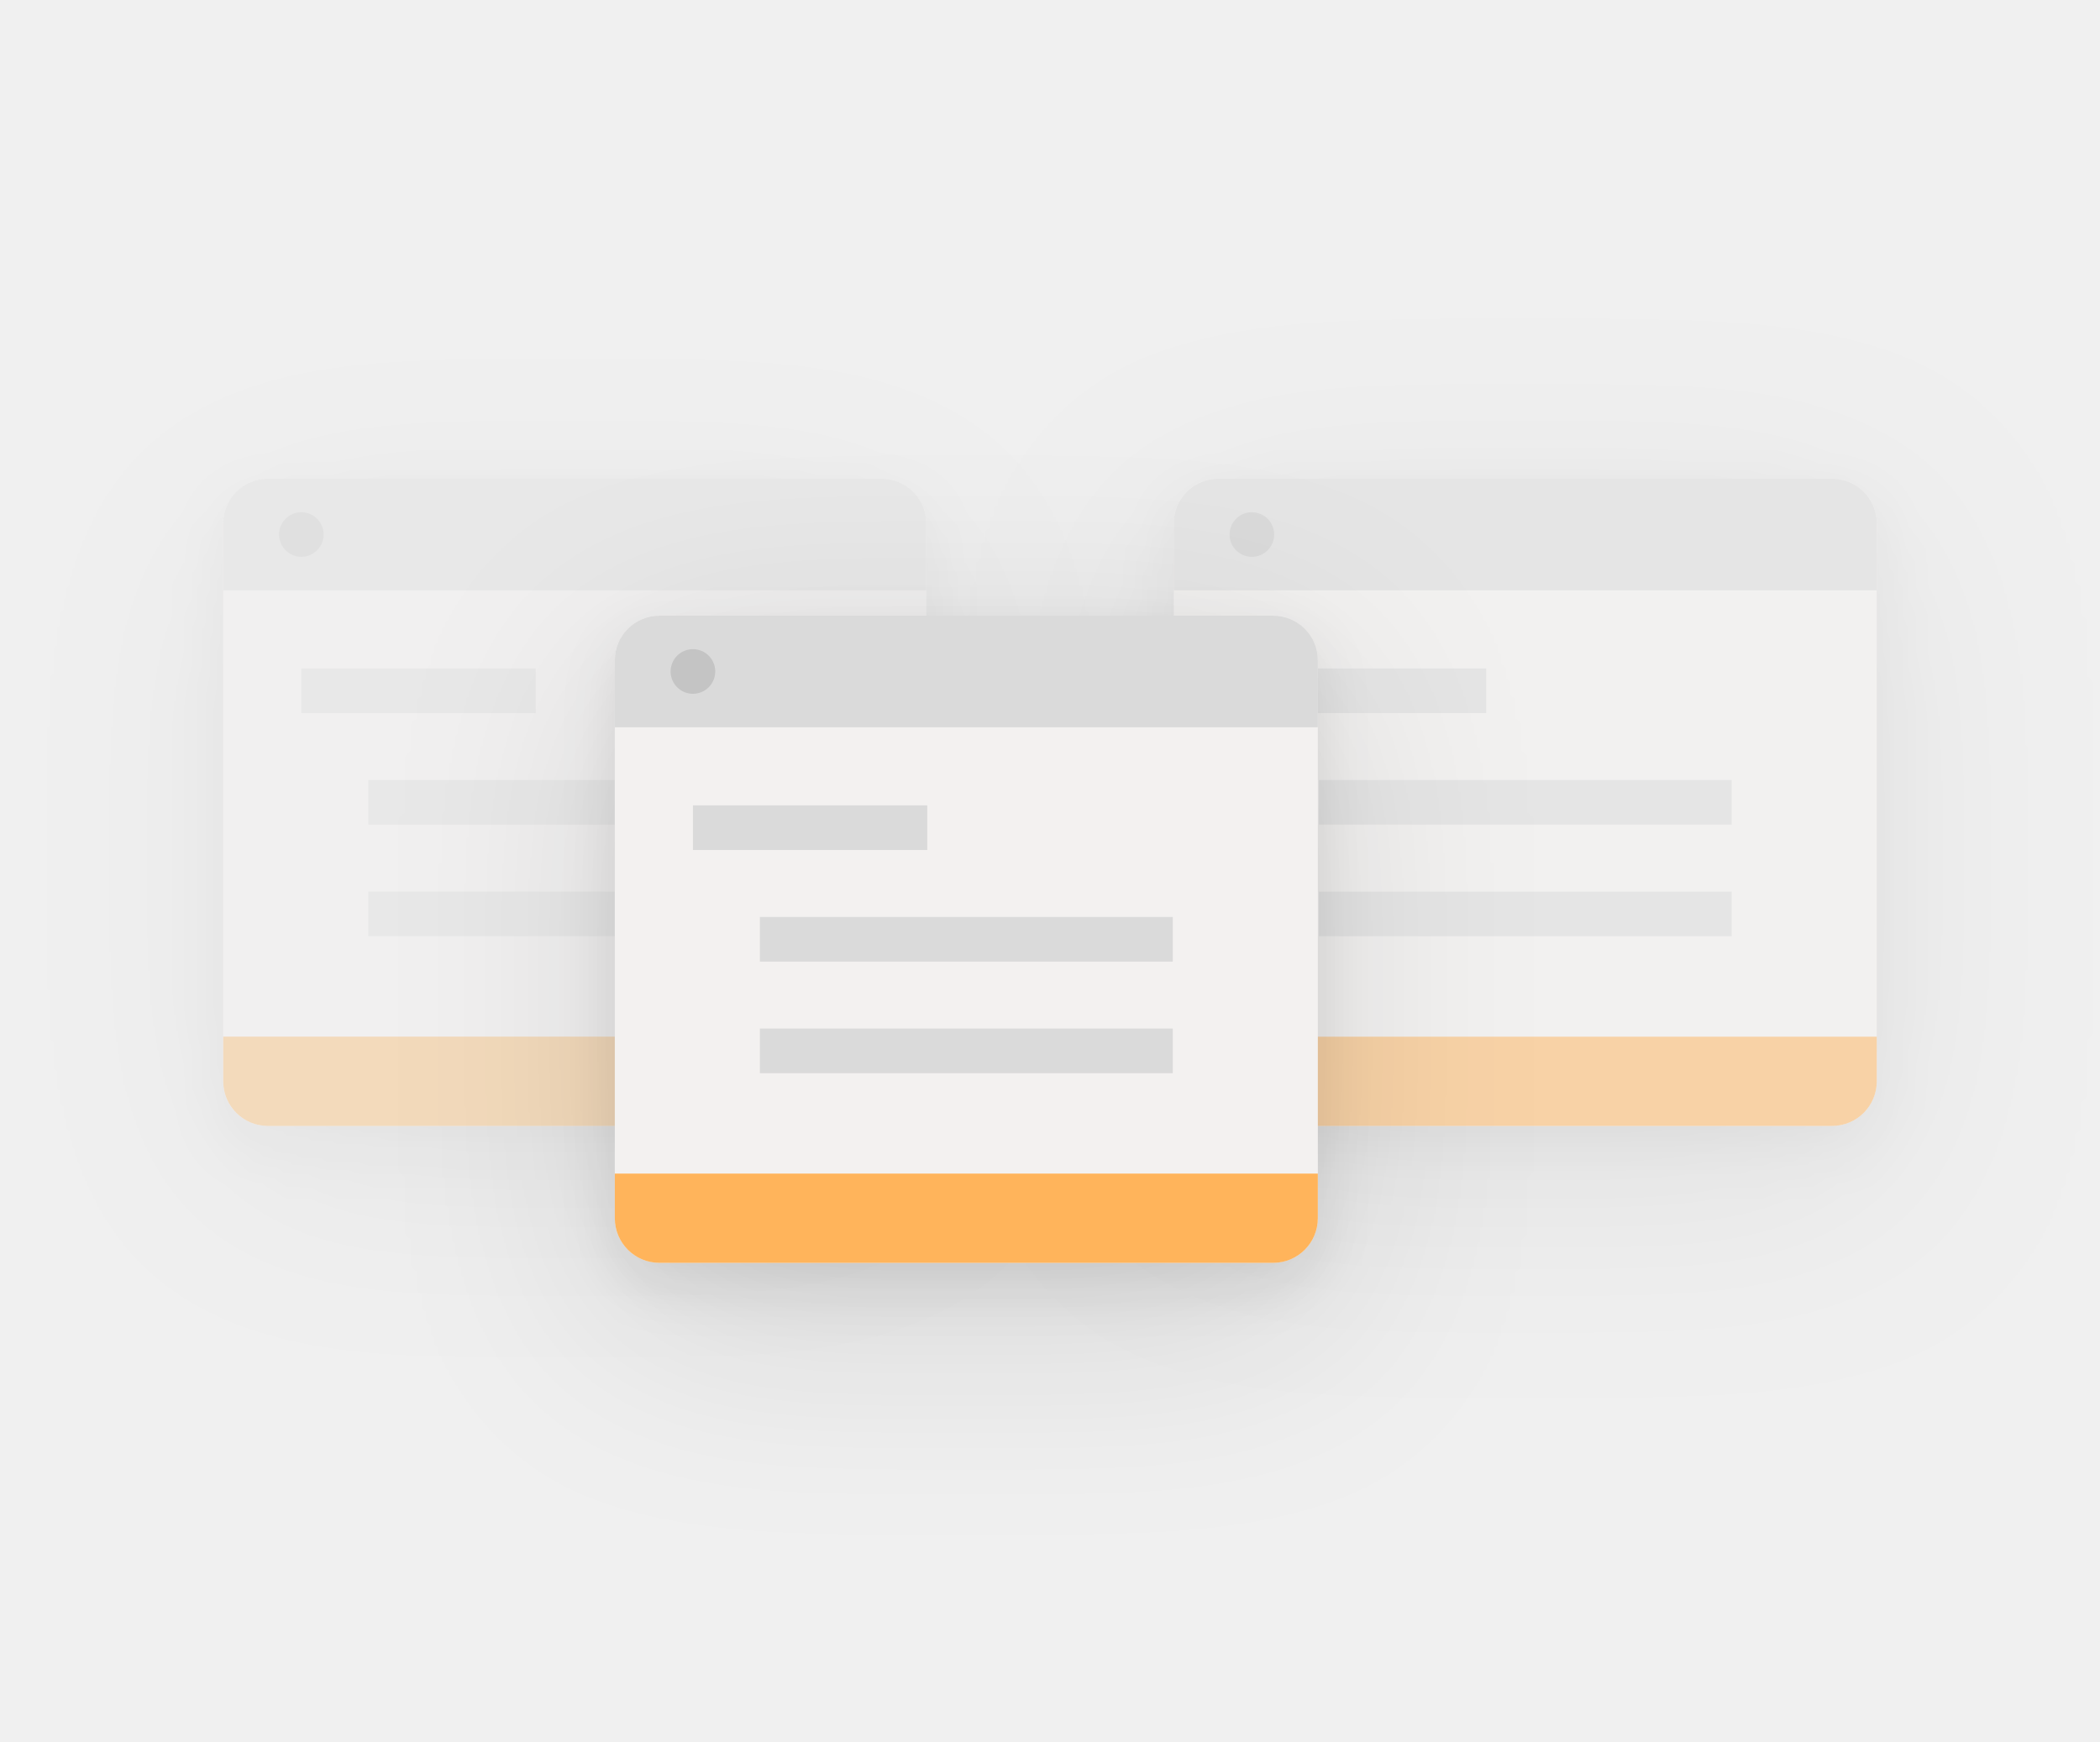
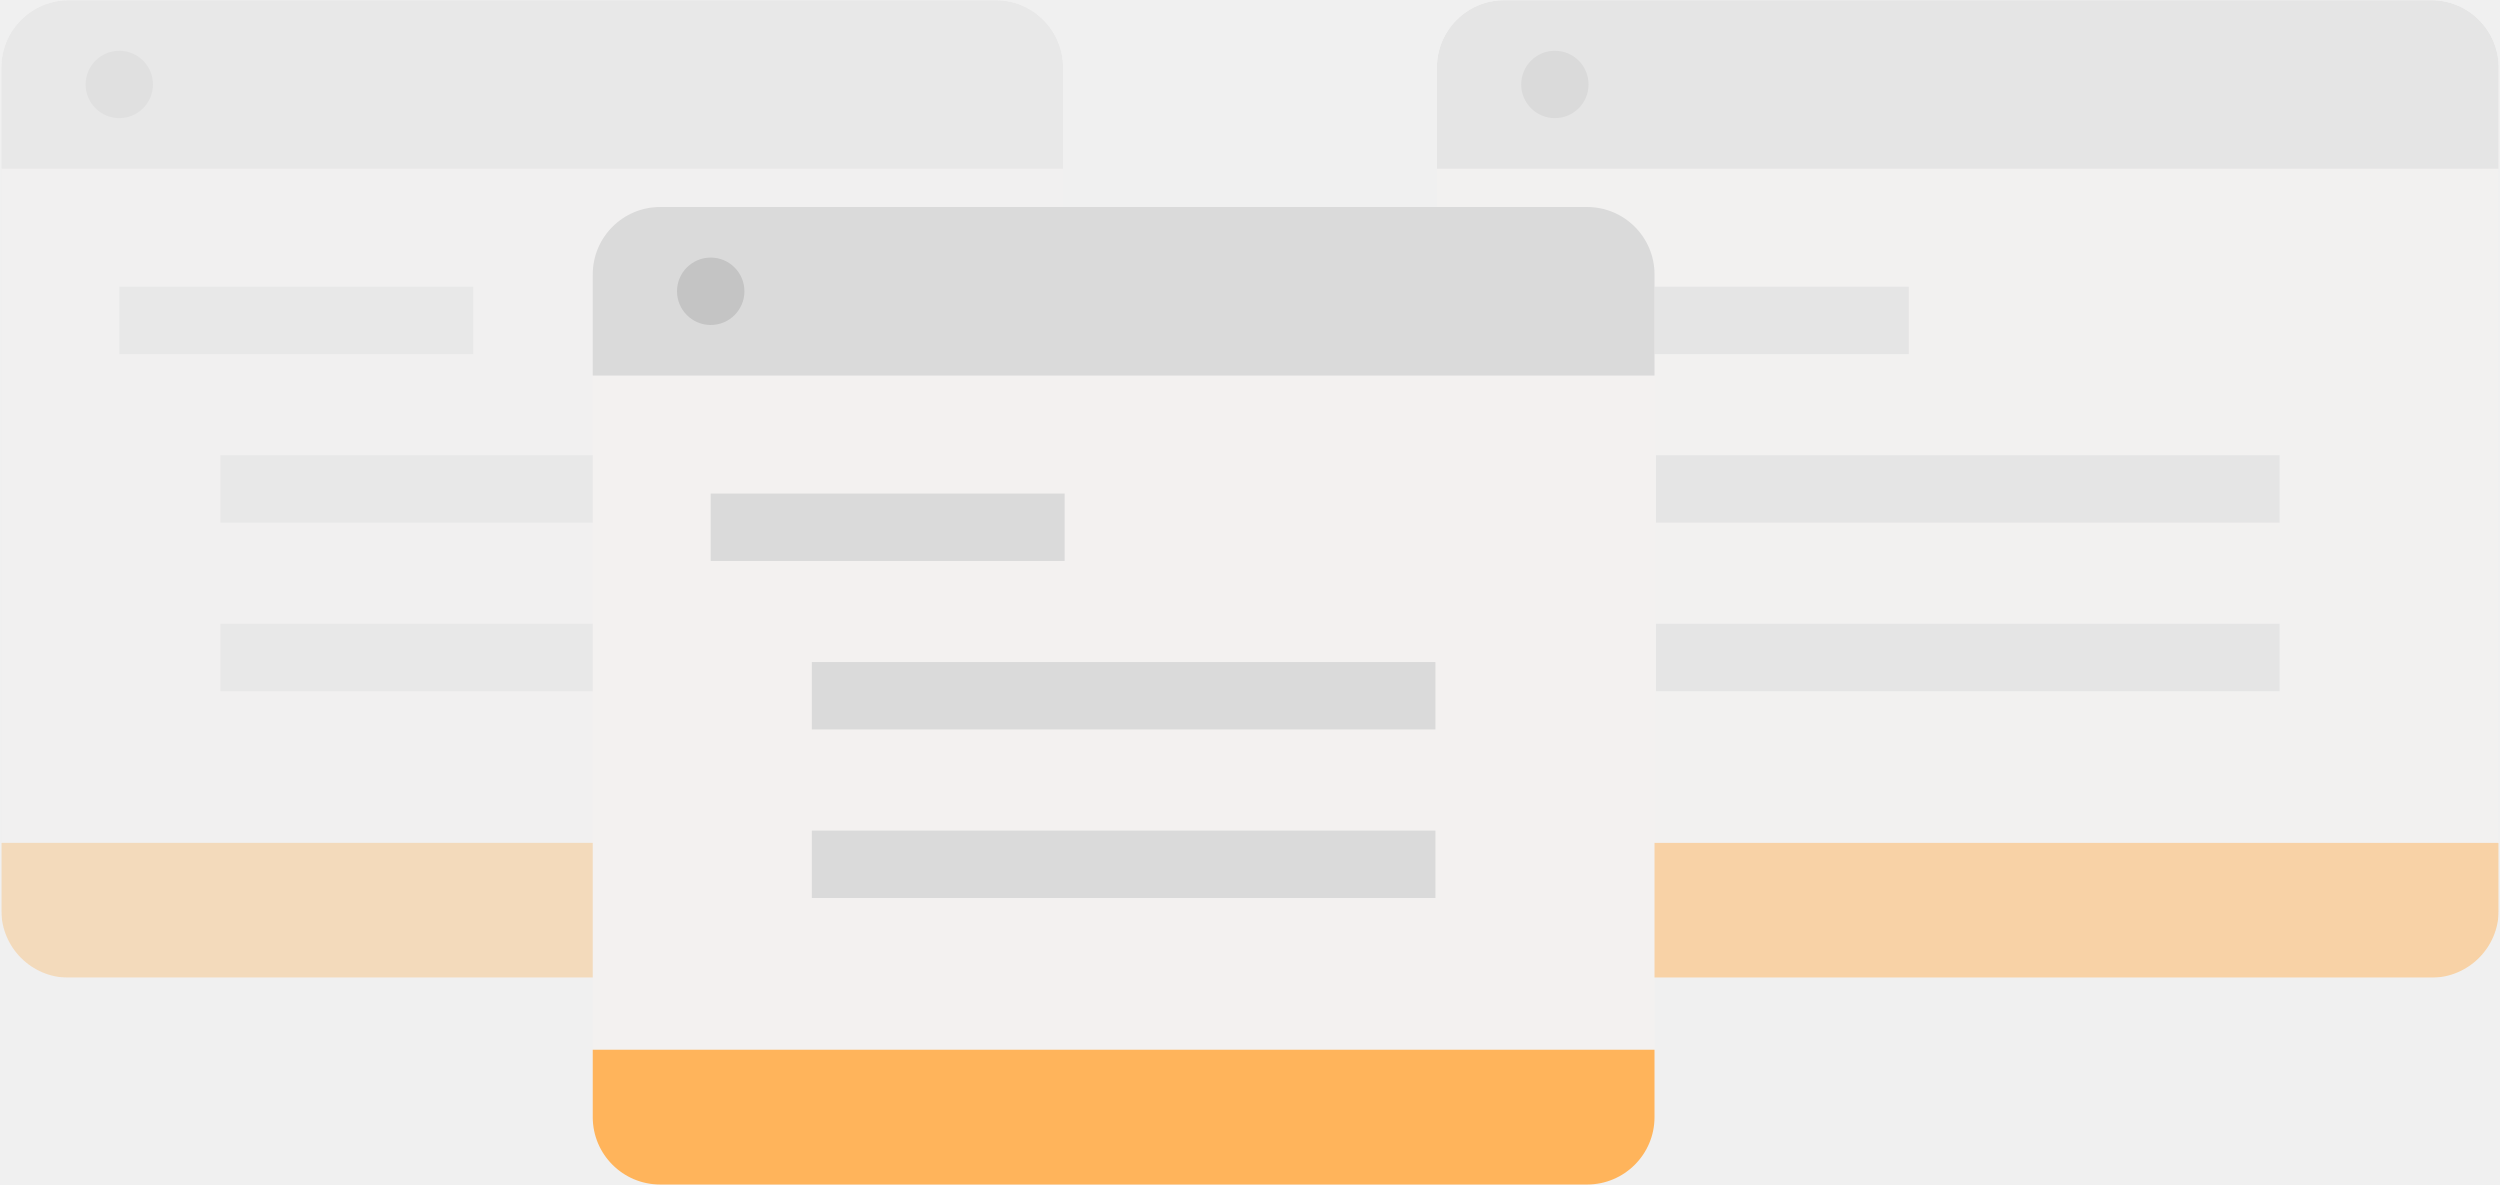
- <svg xmlns="http://www.w3.org/2000/svg" width="680" height="564" fill="none">
-   <g opacity=".35" filter="url(#a)">
-     <g clip-path="url(#b)">
-       <rect x="72.283" y="155.039" width="227.645" height="209.578" rx="14.454" fill="#F3F1F0" />
-       <path d="M72.283 169.492c0-7.983 6.471-14.454 14.454-14.454h198.738c7.982 0 14.453 6.471 14.453 14.454v21.68H72.283v-21.68Z" fill="#DADADA" />
-       <circle cx="97.577" cy="173.106" r="7.227" fill="#C4C4C4" />
-       <path fill="#DADADA" d="M97.577 216.467h75.882v14.454H97.577zM119.258 252.601h133.696v14.454H119.258zM119.258 288.734h133.696v14.454H119.258z" />
-       <path fill="#FAB15A" d="M72.283 335.709h227.645v28.907H72.283z" />
-     </g>
+ <svg xmlns="http://www.w3.org/2000/svg" width="536" height="254" fill="none">
+   <g clip-path="url(#a)" opacity=".35">
+     <rect x=".283" y=".039" width="227.645" height="209.578" rx="14.454" fill="#F3F1F0" />
+     <path d="M.283 14.492C.283 6.509 6.754.038 14.737.038h198.738c7.982 0 14.453 6.471 14.453 14.454v21.68H.283v-21.68Z" fill="#DADADA" />
+     <circle cx="25.577" cy="18.106" r="7.227" fill="#C4C4C4" />
+     <path fill="#DADADA" d="M25.577 61.467h75.882v14.454H25.577zM47.258 97.601h133.696v14.454H47.258zM47.258 133.734h133.696v14.454H47.258z" />
+     <path fill="#FAB15A" d="M.283 180.709h227.645v28.907H.283z" />
  </g>
-   <g opacity=".5" filter="url(#c)">
-     <g clip-path="url(#d)">
-       <rect x="380.071" y="155.039" width="227.645" height="209.578" rx="14.454" fill="#F3F1F0" />
-       <path d="M380.071 169.493c0-7.983 6.471-14.454 14.454-14.454h198.738c7.982 0 14.454 6.471 14.454 14.454v21.68H380.071v-21.68Z" fill="#DADADA" />
-       <circle cx="405.366" cy="173.107" r="7.227" fill="#C4C4C4" />
-       <path fill="#DADADA" d="M405.366 216.468h75.882v14.454h-75.882zM427.047 252.602h133.696v14.454H427.047zM427.047 288.737h133.696v14.454H427.047z" />
-       <path fill="#FFB45B" d="M380.072 335.712h227.645v28.907H380.072z" />
-     </g>
+   <g clip-path="url(#b)" opacity=".5">
+     <rect x="308.071" y=".039" width="227.645" height="209.578" rx="14.454" fill="#F3F1F0" />
+     <path d="M308.071 14.493c0-7.983 6.471-14.454 14.454-14.454h198.738c7.982 0 14.454 6.471 14.454 14.454v21.68H308.071v-21.68Z" fill="#DADADA" />
+     <circle cx="333.366" cy="18.107" r="7.227" fill="#C4C4C4" />
+     <path fill="#DADADA" d="M333.366 61.468h75.882v14.454h-75.882zM355.047 97.602h133.696v14.454H355.047zM355.047 133.737h133.696v14.454H355.047z" />
+     <path fill="#FFB45B" d="M308.072 180.712h227.645v28.907H308.072z" />
  </g>
-   <g filter="url(#e)">
-     <g clip-path="url(#f)">
-       <rect x="199.084" y="199.383" width="227.645" height="209.578" rx="14.454" fill="#F3F1F0" />
-       <path d="M199.084 213.836c0-7.982 6.471-14.453 14.454-14.453h198.738c7.982 0 14.453 6.471 14.453 14.453v21.681H199.084v-21.681Z" fill="#DADADA" />
-       <circle cx="224.377" cy="217.45" r="7.227" fill="#C4C4C4" />
-       <path fill="#DADADA" d="M224.377 260.812h75.882v14.454h-75.882zM246.058 296.945h133.696v14.454H246.058zM246.058 333.081h133.696v14.454H246.058z" />
-       <path fill="#FFB45B" d="M199.083 380.056h227.645v28.907H199.083z" />
-     </g>
+   <g clip-path="url(#c)">
+     <rect x="127.084" y="44.383" width="227.645" height="209.578" rx="14.454" fill="#F3F1F0" />
+     <path d="M127.084 58.837c0-7.983 6.471-14.454 14.454-14.454h198.738c7.982 0 14.453 6.47 14.453 14.453v21.681H127.084v-21.68Z" fill="#DADADA" />
+     <circle cx="152.377" cy="62.45" r="7.227" fill="#C4C4C4" />
+     <path fill="#DADADA" d="M152.377 105.812h75.882v14.454h-75.882zM174.058 141.945h133.696v14.454H174.058zM174.058 178.081h133.696v14.454H174.058z" />
+     <path fill="#FFB45B" d="M127.083 225.056h227.645v28.907H127.083z" />
  </g>
  <defs>
+     <clipPath id="a">
+       <rect x=".283" y=".039" width="227.645" height="209.578" rx="14.454" fill="#fff" />
+     </clipPath>
    <clipPath id="b">
-       <rect x="72.283" y="155.039" width="227.645" height="209.578" rx="14.454" fill="#fff" />
+       <rect x="308.071" y=".039" width="227.645" height="209.578" rx="14.454" fill="#fff" />
    </clipPath>
-     <clipPath id="d">
-       <rect x="380.071" y="155.039" width="227.645" height="209.578" rx="14.454" fill="#fff" />
+     <clipPath id="c">
+       <rect x="127.084" y="44.383" width="227.645" height="209.578" rx="14.454" fill="#fff" />
    </clipPath>
-     <clipPath id="f">
-       <rect x="199.084" y="199.383" width="227.645" height="209.578" rx="14.454" fill="#fff" />
-     </clipPath>
-     <filter id="a" x=".015" y="100.838" width="372.182" height="354.115" filterUnits="userSpaceOnUse" color-interpolation-filters="sRGB">
-       <feFlood flood-opacity="0" result="BackgroundImageFix" />
-       <feColorMatrix in="SourceAlpha" values="0 0 0 0 0 0 0 0 0 0 0 0 0 0 0 0 0 0 127 0" result="hardAlpha" />
-       <feOffset dy="18.067" />
-       <feGaussianBlur stdDeviation="36.134" />
-       <feColorMatrix values="0 0 0 0 0 0 0 0 0 0 0 0 0 0 0 0 0 0 0.12 0" />
-       <feBlend in2="BackgroundImageFix" result="effect1_dropShadow" />
-       <feColorMatrix in="SourceAlpha" values="0 0 0 0 0 0 0 0 0 0 0 0 0 0 0 0 0 0 127 0" result="hardAlpha" />
-       <feOffset dy="7.227" />
-       <feGaussianBlur stdDeviation="9.034" />
-       <feColorMatrix values="0 0 0 0 0 0 0 0 0 0 0 0 0 0 0 0 0 0 0.08 0" />
-       <feBlend in2="effect1_dropShadow" result="effect2_dropShadow" />
-       <feBlend in="SourceGraphic" in2="effect2_dropShadow" result="shape" />
-     </filter>
-     <filter id="c" x="307.803" y="100.838" width="372.182" height="354.115" filterUnits="userSpaceOnUse" color-interpolation-filters="sRGB">
-       <feFlood flood-opacity="0" result="BackgroundImageFix" />
-       <feColorMatrix in="SourceAlpha" values="0 0 0 0 0 0 0 0 0 0 0 0 0 0 0 0 0 0 127 0" result="hardAlpha" />
-       <feOffset dy="18.067" />
-       <feGaussianBlur stdDeviation="36.134" />
-       <feColorMatrix values="0 0 0 0 0 0 0 0 0 0 0 0 0 0 0 0 0 0 0.12 0" />
-       <feBlend in2="BackgroundImageFix" result="effect1_dropShadow" />
-       <feColorMatrix in="SourceAlpha" values="0 0 0 0 0 0 0 0 0 0 0 0 0 0 0 0 0 0 127 0" result="hardAlpha" />
-       <feOffset dy="7.227" />
-       <feGaussianBlur stdDeviation="9.034" />
-       <feColorMatrix values="0 0 0 0 0 0 0 0 0 0 0 0 0 0 0 0 0 0 0.08 0" />
-       <feBlend in2="effect1_dropShadow" result="effect2_dropShadow" />
-       <feBlend in="SourceGraphic" in2="effect2_dropShadow" result="shape" />
-     </filter>
-     <filter id="e" x="126.816" y="145.182" width="372.182" height="354.115" filterUnits="userSpaceOnUse" color-interpolation-filters="sRGB">
-       <feFlood flood-opacity="0" result="BackgroundImageFix" />
-       <feColorMatrix in="SourceAlpha" values="0 0 0 0 0 0 0 0 0 0 0 0 0 0 0 0 0 0 127 0" result="hardAlpha" />
-       <feOffset dy="18.067" />
-       <feGaussianBlur stdDeviation="36.134" />
-       <feColorMatrix values="0 0 0 0 0 0 0 0 0 0 0 0 0 0 0 0 0 0 0.12 0" />
-       <feBlend in2="BackgroundImageFix" result="effect1_dropShadow" />
-       <feColorMatrix in="SourceAlpha" values="0 0 0 0 0 0 0 0 0 0 0 0 0 0 0 0 0 0 127 0" result="hardAlpha" />
-       <feOffset dy="7.227" />
-       <feGaussianBlur stdDeviation="9.034" />
-       <feColorMatrix values="0 0 0 0 0 0 0 0 0 0 0 0 0 0 0 0 0 0 0.08 0" />
-       <feBlend in2="effect1_dropShadow" result="effect2_dropShadow" />
-       <feBlend in="SourceGraphic" in2="effect2_dropShadow" result="shape" />
-     </filter>
  </defs>
</svg>
